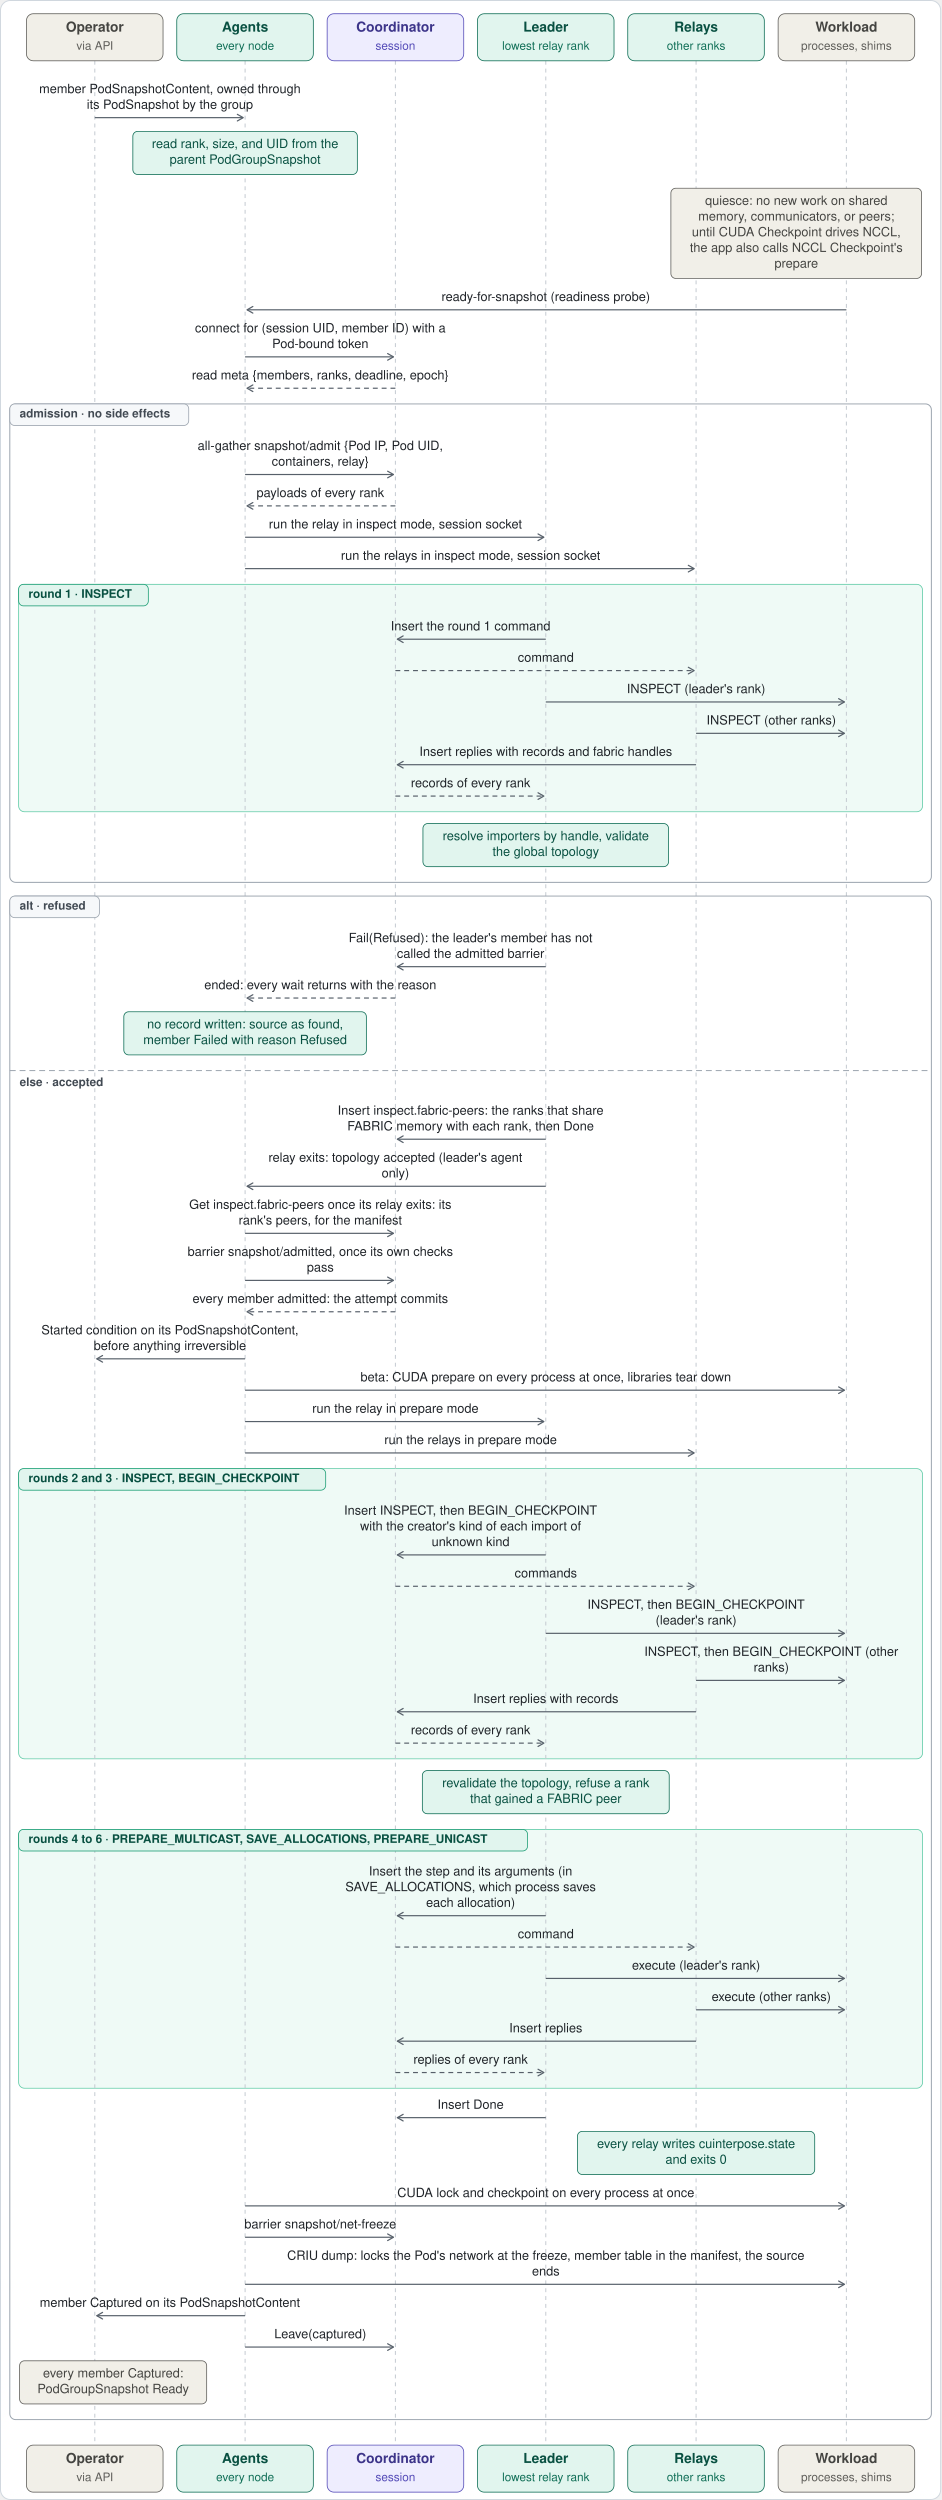
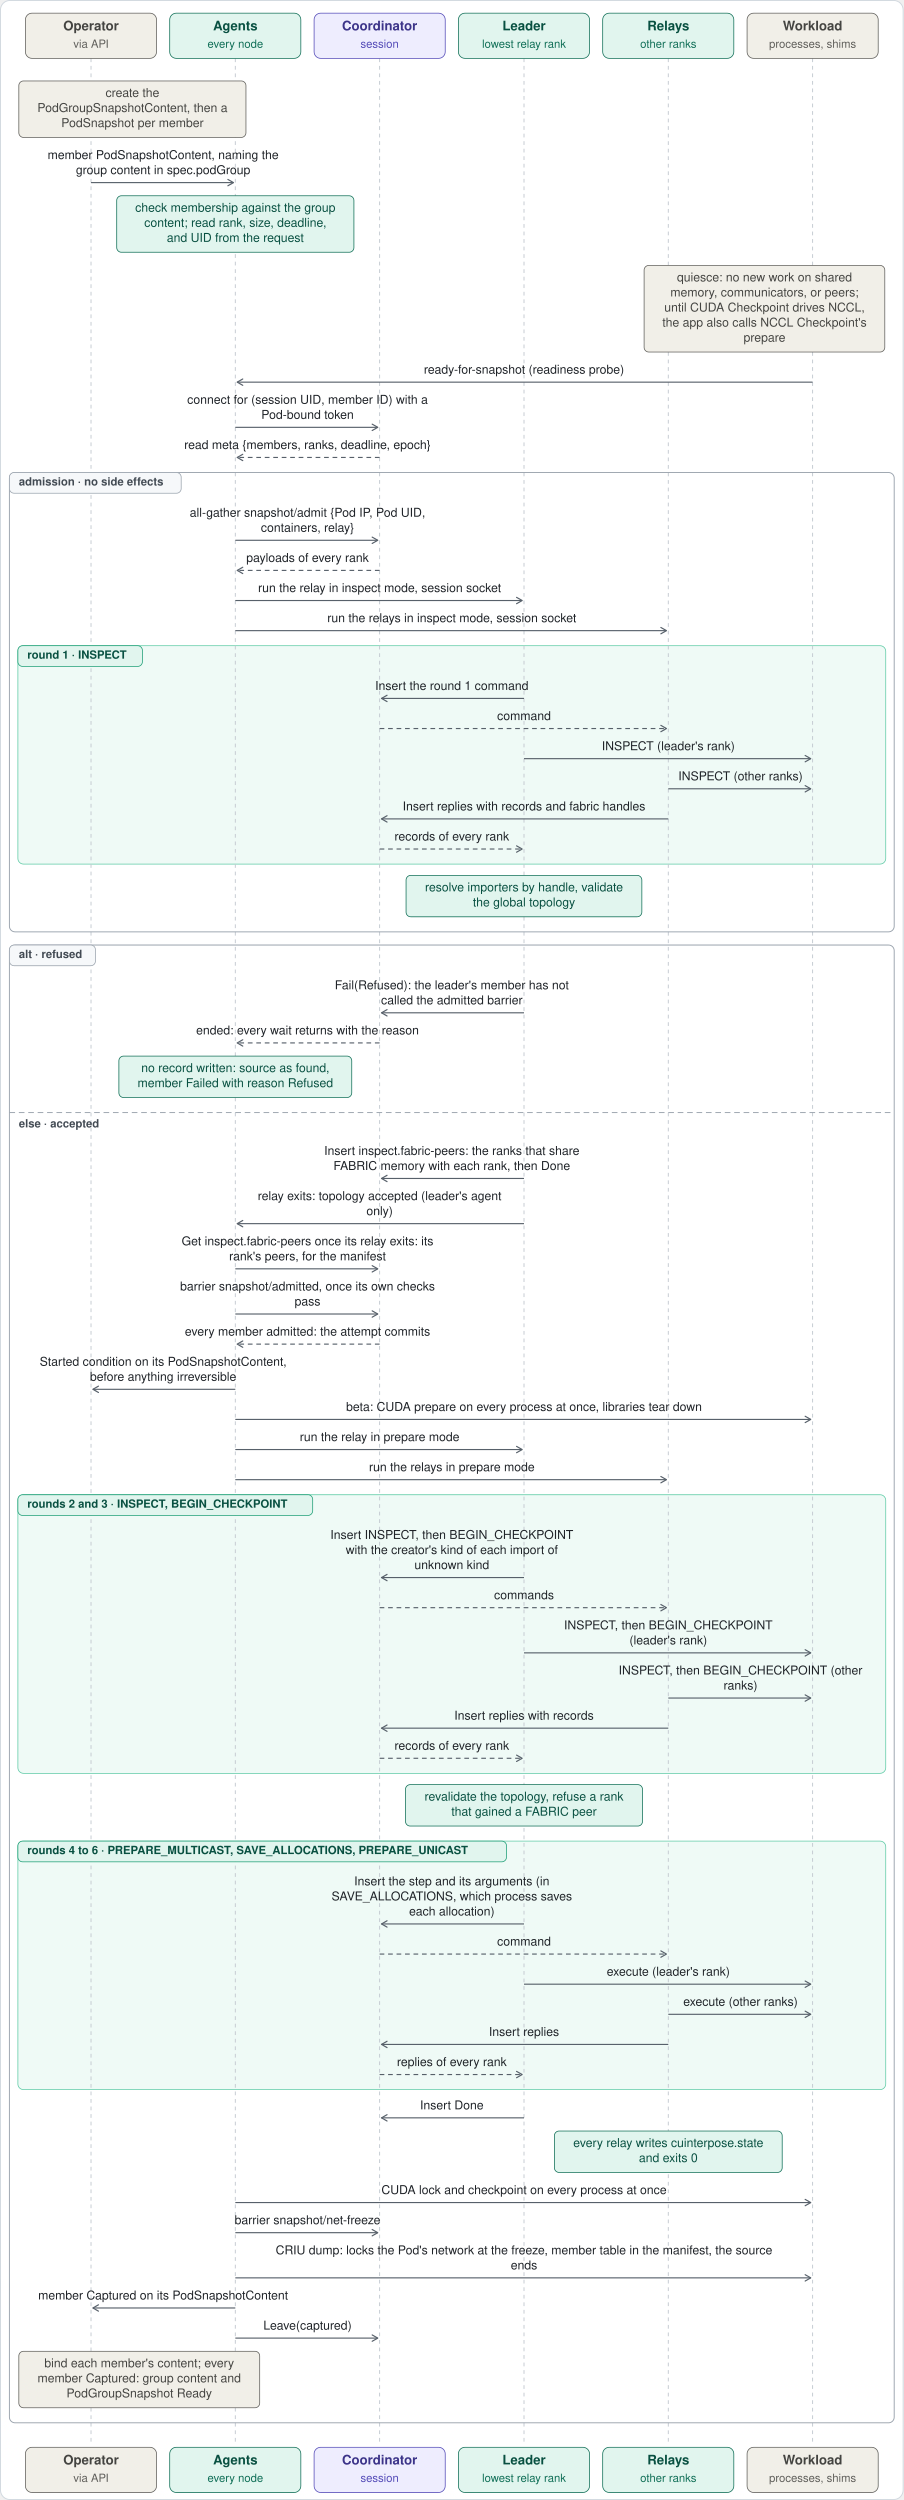
- <svg xmlns="http://www.w3.org/2000/svg" width="960" height="2550" viewBox="0 0 960 2550" role="img" aria-labelledby="title desc">
+ <svg xmlns="http://www.w3.org/2000/svg" width="960" height="2656" viewBox="0 0 960 2656" role="img" aria-labelledby="title desc">
  <style>
text{font-family:Helvetica,Arial,"Liberation Sans",sans-serif}
.bg{fill:#ffffff;stroke:#d0d7de}
.tx{fill:#1f2328}.tm{fill:#59636e}
.life{stroke:#c3c9d0}.arw{stroke:#57606a}.arwp{stroke:#7F77DD}
.ahp{stroke:#57606a;fill:none}.ahpp{stroke:#7F77DD;fill:none}
.frm{stroke:#9aa3ad;fill:none}.tag{fill:#f6f8fa;stroke:#9aa3ad}.tagt{fill:#424a53}
.note{fill:#f6f8fa;stroke:#c3c9d0}.notet{fill:#424a53}
.rnd{fill:#E1F5EE;fill-opacity:.55;stroke:#5DCAA5}.rndtag{fill:#E1F5EE;stroke:#1D9E75}.rndt{fill:#085041}
.cont{fill:none;stroke:#9aa3ad}.neutral{fill:#f6f8fa;stroke:#9aa3ad}
.k-p{fill:#EEEDFE;stroke:#534AB7}.k-p-t{fill:#3C3489}.k-p-s{fill:#534AB7}
.k-t{fill:#E1F5EE;stroke:#0F6E56}.k-t-t{fill:#085041}.k-t-s{fill:#0F6E56}
.k-g{fill:#F1EFE8;stroke:#5F5E5A}.k-g-t{fill:#444441}.k-g-s{fill:#5F5E5A}
.k-a{fill:#FAEEDA;stroke:#854F0B}.k-a-t{fill:#633806}.k-a-s{fill:#854F0B}
.k-r{fill:#FCEBEB;stroke:#A32D2D}.k-r-t{fill:#791F1F}.k-r-s{fill:#A32D2D}
.dot{fill:#1f2328}
@media (prefers-color-scheme: dark){
.bg{fill:#0d1117;stroke:#30363d}
.tx{fill:#e6edf3}.tm{fill:#9198a1}
.life{stroke:#3d444d}.arw{stroke:#9198a1}.ahp{stroke:#9198a1}
.frm{stroke:#57606a}.tag{fill:#151b23;stroke:#57606a}.tagt{fill:#d1d7e0}
.note{fill:#151b23;stroke:#3d444d}.notet{fill:#d1d7e0}
.rnd{fill:#085041;fill-opacity:.35;stroke:#1D9E75}.rndtag{fill:#085041;stroke:#5DCAA5}.rndt{fill:#E1F5EE}
.cont{stroke:#57606a}.neutral{fill:#151b23;stroke:#57606a}
.k-p{fill:#3C3489;stroke:#AFA9EC}.k-p-t{fill:#EEEDFE}.k-p-s{fill:#CECBF6}
.k-t{fill:#085041;stroke:#5DCAA5}.k-t-t{fill:#E1F5EE}.k-t-s{fill:#9FE1CB}
.k-g{fill:#444441;stroke:#B4B2A9}.k-g-t{fill:#F1EFE8}.k-g-s{fill:#D3D1C7}
.k-a{fill:#633806;stroke:#EF9F27}.k-a-t{fill:#FAEEDA}.k-a-s{fill:#FAC775}
.k-r{fill:#791F1F;stroke:#F09595}.k-r-t{fill:#FCEBEB}.k-r-s{fill:#F7C1C1}
.dot{fill:#e6edf3}
}
</style>
  <defs>
    <marker id="ah" viewBox="0 0 10 10" refX="8.5" refY="5" markerWidth="7" markerHeight="7" orient="auto-start-reverse">
      <path class="ahp" d="M1.5 1L8.5 5L1.5 9" stroke-width="1.5" stroke-linecap="round" stroke-linejoin="round" />
    </marker>
    <marker id="ahP" viewBox="0 0 10 10" refX="8.5" refY="5" markerWidth="7" markerHeight="7" orient="auto-start-reverse">
      <path class="ahpp" d="M1.5 1L8.5 5L1.5 9" stroke-width="1.5" stroke-linecap="round" stroke-linejoin="round" />
    </marker>
  </defs>
-   <rect class="bg" x="0.5" y="0.5" width="959" height="2549" rx="10" />
-   <rect class="rnd" x="19" y="596.0" width="922" height="232.0" rx="6" stroke-width="0.8" />
-   <rect class="rnd" x="19" y="1498.0" width="922" height="296.0" rx="6" stroke-width="0.8" />
-   <rect class="rnd" x="19" y="1866.0" width="922" height="264.0" rx="6" stroke-width="0.8" />
-   <line class="life" x1="96.7" y1="62.0" x2="96.7" y2="2490.0" stroke-width="1" stroke-dasharray="4 4" />
-   <line class="life" x1="250.0" y1="62.0" x2="250.0" y2="2490.0" stroke-width="1" stroke-dasharray="4 4" />
-   <line class="life" x1="403.3" y1="62.0" x2="403.3" y2="2490.0" stroke-width="1" stroke-dasharray="4 4" />
-   <line class="life" x1="556.7" y1="62.0" x2="556.7" y2="2490.0" stroke-width="1" stroke-dasharray="4 4" />
-   <line class="life" x1="710.0" y1="62.0" x2="710.0" y2="2490.0" stroke-width="1" stroke-dasharray="4 4" />
-   <line class="life" x1="863.3" y1="62.0" x2="863.3" y2="2490.0" stroke-width="1" stroke-dasharray="4 4" />
-   <rect class="rndtag" x="19" y="596.0" width="132.3" height="22" rx="5" stroke-width="0.8" />
-   <text x="29.0" y="607.0" class="rndt" font-size="12" font-weight="700" text-anchor="start" dominant-baseline="central">round 1 · INSPECT</text>
-   <rect class="frm" x="10" y="412.0" width="940" height="488.0" rx="6" stroke-width="1" />
-   <rect class="tag" x="10" y="412.0" width="182.5" height="22" rx="5" stroke-width="0.8" />
-   <text x="20.0" y="423.0" class="tagt" font-size="12" font-weight="700" text-anchor="start" dominant-baseline="central">admission · no side effects</text>
-   <rect class="rndtag" x="19" y="1498.0" width="313.2" height="22" rx="5" stroke-width="0.8" />
-   <text x="29.0" y="1509.0" class="rndt" font-size="12" font-weight="700" text-anchor="start" dominant-baseline="central">rounds 2 and 3 · INSPECT, BEGIN_CHECKPOINT</text>
-   <rect class="rndtag" x="19" y="1866.0" width="519.1" height="22" rx="5" stroke-width="0.8" />
-   <text x="29.0" y="1877.0" class="rndt" font-size="12" font-weight="700" text-anchor="start" dominant-baseline="central">rounds 4 to 6 · PREPARE_MULTICAST, SAVE_ALLOCATIONS, PREPARE_UNICAST</text>
-   <rect class="frm" x="10" y="914.0" width="940" height="1554.0" rx="6" stroke-width="1" />
-   <rect class="tag" x="10" y="914.0" width="91.4" height="22" rx="5" stroke-width="0.8" />
-   <text x="20.0" y="925.0" class="tagt" font-size="12" font-weight="700" text-anchor="start" dominant-baseline="central">alt · refused</text>
-   <line class="frm" x1="10.0" y1="1092.0" x2="950.0" y2="1092.0" stroke-width="1" stroke-dasharray="6 4" />
-   <text x="20.0" y="1105.0" class="tagt" font-size="12" font-weight="700" text-anchor="start" dominant-baseline="central">else · accepted</text>
-   <text x="173.3" y="92.0" class="tx" font-size="13" font-weight="400" text-anchor="middle" dominant-baseline="central">member PodSnapshotContent, owned through</text>
-   <text x="173.3" y="108.0" class="tx" font-size="13" font-weight="400" text-anchor="middle" dominant-baseline="central">its PodSnapshot by the group</text>
-   <line class="arw" x1="96.7" y1="120.0" x2="248.0" y2="120.0" stroke-width="1.2" marker-end="url(#ah)" />
-   <rect class="k-t" x="135.5" y="134.0" width="229.0" height="44" rx="5" stroke-width="0.8" />
-   <text x="250.0" y="148.0" class="k-t-t" font-size="13" font-weight="400" text-anchor="middle" dominant-baseline="central">read rank, size, and UID from the</text>
-   <text x="250.0" y="164.0" class="k-t-t" font-size="13" font-weight="400" text-anchor="middle" dominant-baseline="central">parent PodGroupSnapshot</text>
-   <rect class="k-g" x="684.3" y="192.0" width="255.7" height="92" rx="5" stroke-width="0.8" />
-   <text x="812.2" y="206.0" class="k-g-t" font-size="13" font-weight="400" text-anchor="middle" dominant-baseline="central">quiesce: no new work on shared</text>
-   <text x="812.2" y="222.0" class="k-g-t" font-size="13" font-weight="400" text-anchor="middle" dominant-baseline="central">memory, communicators, or peers;</text>
-   <text x="812.2" y="238.0" class="k-g-t" font-size="13" font-weight="400" text-anchor="middle" dominant-baseline="central">until CUDA Checkpoint drives NCCL,</text>
-   <text x="812.2" y="254.0" class="k-g-t" font-size="13" font-weight="400" text-anchor="middle" dominant-baseline="central">the app also calls NCCL Checkpoint's</text>
-   <text x="812.2" y="270.0" class="k-g-t" font-size="13" font-weight="400" text-anchor="middle" dominant-baseline="central">prepare</text>
-   <text x="556.7" y="304.0" class="tx" font-size="13" font-weight="400" text-anchor="middle" dominant-baseline="central">ready-for-snapshot (readiness probe)</text>
-   <line class="arw" x1="863.3" y1="316.0" x2="252.0" y2="316.0" stroke-width="1.2" marker-end="url(#ah)" />
-   <text x="326.7" y="336.0" class="tx" font-size="13" font-weight="400" text-anchor="middle" dominant-baseline="central">connect for (session UID, member ID) with a</text>
-   <text x="326.7" y="352.0" class="tx" font-size="13" font-weight="400" text-anchor="middle" dominant-baseline="central">Pod-bound token</text>
-   <line class="arw" x1="250.0" y1="364.0" x2="401.3" y2="364.0" stroke-width="1.2" marker-end="url(#ah)" />
-   <text x="326.7" y="384.0" class="tx" font-size="13" font-weight="400" text-anchor="middle" dominant-baseline="central">read meta {members, ranks, deadline, epoch}</text>
-   <line class="arw" x1="403.3" y1="396.0" x2="252.0" y2="396.0" stroke-width="1.2" stroke-dasharray="5 4" marker-end="url(#ah)" />
-   <text x="326.7" y="456.0" class="tx" font-size="13" font-weight="400" text-anchor="middle" dominant-baseline="central">all-gather snapshot/admit {Pod IP, Pod UID,</text>
-   <text x="326.7" y="472.0" class="tx" font-size="13" font-weight="400" text-anchor="middle" dominant-baseline="central">containers, relay}</text>
-   <line class="arw" x1="250.0" y1="484.0" x2="401.3" y2="484.0" stroke-width="1.2" marker-end="url(#ah)" />
-   <text x="326.7" y="504.0" class="tx" font-size="13" font-weight="400" text-anchor="middle" dominant-baseline="central">payloads of every rank</text>
-   <line class="arw" x1="403.3" y1="516.0" x2="252.0" y2="516.0" stroke-width="1.2" stroke-dasharray="5 4" marker-end="url(#ah)" />
-   <text x="403.3" y="536.0" class="tx" font-size="13" font-weight="400" text-anchor="middle" dominant-baseline="central">run the relay in inspect mode, session socket</text>
-   <line class="arw" x1="250.0" y1="548.0" x2="554.7" y2="548.0" stroke-width="1.2" marker-end="url(#ah)" />
-   <text x="480.0" y="568.0" class="tx" font-size="13" font-weight="400" text-anchor="middle" dominant-baseline="central">run the relays in inspect mode, session socket</text>
-   <line class="arw" x1="250.0" y1="580.0" x2="708.0" y2="580.0" stroke-width="1.2" marker-end="url(#ah)" />
-   <text x="480.0" y="640.0" class="tx" font-size="13" font-weight="400" text-anchor="middle" dominant-baseline="central">Insert the round 1 command</text>
-   <line class="arw" x1="556.7" y1="652.0" x2="405.3" y2="652.0" stroke-width="1.2" marker-end="url(#ah)" />
-   <text x="556.7" y="672.0" class="tx" font-size="13" font-weight="400" text-anchor="middle" dominant-baseline="central">command</text>
-   <line class="arw" x1="403.3" y1="684.0" x2="708.0" y2="684.0" stroke-width="1.2" stroke-dasharray="5 4" marker-end="url(#ah)" />
-   <text x="710.0" y="704.0" class="tx" font-size="13" font-weight="400" text-anchor="middle" dominant-baseline="central">INSPECT (leader's rank)</text>
-   <line class="arw" x1="556.7" y1="716.0" x2="861.3" y2="716.0" stroke-width="1.2" marker-end="url(#ah)" />
-   <text x="786.7" y="736.0" class="tx" font-size="13" font-weight="400" text-anchor="middle" dominant-baseline="central">INSPECT (other ranks)</text>
-   <line class="arw" x1="710.0" y1="748.0" x2="861.3" y2="748.0" stroke-width="1.2" marker-end="url(#ah)" />
-   <text x="556.7" y="768.0" class="tx" font-size="13" font-weight="400" text-anchor="middle" dominant-baseline="central">Insert replies with records and fabric handles</text>
-   <line class="arw" x1="710.0" y1="780.0" x2="405.3" y2="780.0" stroke-width="1.2" marker-end="url(#ah)" />
-   <text x="480.0" y="800.0" class="tx" font-size="13" font-weight="400" text-anchor="middle" dominant-baseline="central">records of every rank</text>
-   <line class="arw" x1="403.3" y1="812.0" x2="554.7" y2="812.0" stroke-width="1.2" stroke-dasharray="5 4" marker-end="url(#ah)" />
-   <rect class="k-t" x="431.4" y="840.0" width="250.5" height="44" rx="5" stroke-width="0.8" />
-   <text x="556.7" y="854.0" class="k-t-t" font-size="13" font-weight="400" text-anchor="middle" dominant-baseline="central">resolve importers by handle, validate</text>
-   <text x="556.7" y="870.0" class="k-t-t" font-size="13" font-weight="400" text-anchor="middle" dominant-baseline="central">the global topology</text>
-   <text x="480.0" y="958.0" class="tx" font-size="13" font-weight="400" text-anchor="middle" dominant-baseline="central">Fail(Refused): the leader's member has not</text>
-   <text x="480.0" y="974.0" class="tx" font-size="13" font-weight="400" text-anchor="middle" dominant-baseline="central">called the admitted barrier</text>
-   <line class="arw" x1="556.7" y1="986.0" x2="405.3" y2="986.0" stroke-width="1.2" marker-end="url(#ah)" />
-   <text x="326.7" y="1006.0" class="tx" font-size="13" font-weight="400" text-anchor="middle" dominant-baseline="central">ended: every wait returns with the reason</text>
-   <line class="arw" x1="403.3" y1="1018.0" x2="252.0" y2="1018.0" stroke-width="1.2" stroke-dasharray="5 4" marker-end="url(#ah)" />
-   <rect class="k-t" x="126.3" y="1032.0" width="247.4" height="44" rx="5" stroke-width="0.8" />
-   <text x="250.0" y="1046.0" class="k-t-t" font-size="13" font-weight="400" text-anchor="middle" dominant-baseline="central">no record written: source as found,</text>
-   <text x="250.0" y="1062.0" class="k-t-t" font-size="13" font-weight="400" text-anchor="middle" dominant-baseline="central">member Failed with reason Refused</text>
-   <text x="480.0" y="1134.0" class="tx" font-size="13" font-weight="400" text-anchor="middle" dominant-baseline="central">Insert inspect.fabric-peers: the ranks that share</text>
-   <text x="480.0" y="1150.0" class="tx" font-size="13" font-weight="400" text-anchor="middle" dominant-baseline="central">FABRIC memory with each rank, then Done</text>
-   <line class="arw" x1="556.7" y1="1162.0" x2="405.3" y2="1162.0" stroke-width="1.2" marker-end="url(#ah)" />
-   <text x="403.3" y="1182.0" class="tx" font-size="13" font-weight="400" text-anchor="middle" dominant-baseline="central">relay exits: topology accepted (leader's agent</text>
-   <text x="403.3" y="1198.0" class="tx" font-size="13" font-weight="400" text-anchor="middle" dominant-baseline="central">only)</text>
-   <line class="arw" x1="556.7" y1="1210.0" x2="252.0" y2="1210.0" stroke-width="1.2" marker-end="url(#ah)" />
-   <text x="326.7" y="1230.0" class="tx" font-size="13" font-weight="400" text-anchor="middle" dominant-baseline="central">Get inspect.fabric-peers once its relay exits: its</text>
-   <text x="326.7" y="1246.0" class="tx" font-size="13" font-weight="400" text-anchor="middle" dominant-baseline="central">rank's peers, for the manifest</text>
-   <line class="arw" x1="250.0" y1="1258.0" x2="401.3" y2="1258.0" stroke-width="1.2" marker-end="url(#ah)" />
-   <text x="326.7" y="1278.0" class="tx" font-size="13" font-weight="400" text-anchor="middle" dominant-baseline="central">barrier snapshot/admitted, once its own checks</text>
-   <text x="326.7" y="1294.0" class="tx" font-size="13" font-weight="400" text-anchor="middle" dominant-baseline="central">pass</text>
-   <line class="arw" x1="250.0" y1="1306.0" x2="401.3" y2="1306.0" stroke-width="1.2" marker-end="url(#ah)" />
-   <text x="326.7" y="1326.0" class="tx" font-size="13" font-weight="400" text-anchor="middle" dominant-baseline="central">every member admitted: the attempt commits</text>
-   <line class="arw" x1="403.3" y1="1338.0" x2="252.0" y2="1338.0" stroke-width="1.2" stroke-dasharray="5 4" marker-end="url(#ah)" />
-   <text x="173.3" y="1358.0" class="tx" font-size="13" font-weight="400" text-anchor="middle" dominant-baseline="central">Started condition on its PodSnapshotContent,</text>
-   <text x="173.3" y="1374.0" class="tx" font-size="13" font-weight="400" text-anchor="middle" dominant-baseline="central">before anything irreversible</text>
-   <line class="arw" x1="250.0" y1="1386.0" x2="98.7" y2="1386.0" stroke-width="1.2" marker-end="url(#ah)" />
-   <text x="556.7" y="1406.0" class="tx" font-size="13" font-weight="400" text-anchor="middle" dominant-baseline="central">beta: CUDA prepare on every process at once, libraries tear down</text>
-   <line class="arw" x1="250.0" y1="1418.0" x2="861.3" y2="1418.0" stroke-width="1.2" marker-end="url(#ah)" />
-   <text x="403.3" y="1438.0" class="tx" font-size="13" font-weight="400" text-anchor="middle" dominant-baseline="central">run the relay in prepare mode</text>
-   <line class="arw" x1="250.0" y1="1450.0" x2="554.7" y2="1450.0" stroke-width="1.2" marker-end="url(#ah)" />
-   <text x="480.0" y="1470.0" class="tx" font-size="13" font-weight="400" text-anchor="middle" dominant-baseline="central">run the relays in prepare mode</text>
-   <line class="arw" x1="250.0" y1="1482.0" x2="708.0" y2="1482.0" stroke-width="1.2" marker-end="url(#ah)" />
-   <text x="480.0" y="1542.0" class="tx" font-size="13" font-weight="400" text-anchor="middle" dominant-baseline="central">Insert INSPECT, then BEGIN_CHECKPOINT</text>
-   <text x="480.0" y="1558.0" class="tx" font-size="13" font-weight="400" text-anchor="middle" dominant-baseline="central">with the creator's kind of each import of</text>
-   <text x="480.0" y="1574.0" class="tx" font-size="13" font-weight="400" text-anchor="middle" dominant-baseline="central">unknown kind</text>
-   <line class="arw" x1="556.7" y1="1586.0" x2="405.3" y2="1586.0" stroke-width="1.2" marker-end="url(#ah)" />
-   <text x="556.7" y="1606.0" class="tx" font-size="13" font-weight="400" text-anchor="middle" dominant-baseline="central">commands</text>
-   <line class="arw" x1="403.3" y1="1618.0" x2="708.0" y2="1618.0" stroke-width="1.2" stroke-dasharray="5 4" marker-end="url(#ah)" />
-   <text x="710.0" y="1638.0" class="tx" font-size="13" font-weight="400" text-anchor="middle" dominant-baseline="central">INSPECT, then BEGIN_CHECKPOINT</text>
-   <text x="710.0" y="1654.0" class="tx" font-size="13" font-weight="400" text-anchor="middle" dominant-baseline="central">(leader's rank)</text>
-   <line class="arw" x1="556.7" y1="1666.0" x2="861.3" y2="1666.0" stroke-width="1.2" marker-end="url(#ah)" />
-   <text x="786.7" y="1686.0" class="tx" font-size="13" font-weight="400" text-anchor="middle" dominant-baseline="central">INSPECT, then BEGIN_CHECKPOINT (other</text>
-   <text x="786.7" y="1702.0" class="tx" font-size="13" font-weight="400" text-anchor="middle" dominant-baseline="central">ranks)</text>
-   <line class="arw" x1="710.0" y1="1714.0" x2="861.3" y2="1714.0" stroke-width="1.2" marker-end="url(#ah)" />
-   <text x="556.7" y="1734.0" class="tx" font-size="13" font-weight="400" text-anchor="middle" dominant-baseline="central">Insert replies with records</text>
-   <line class="arw" x1="710.0" y1="1746.0" x2="405.3" y2="1746.0" stroke-width="1.2" marker-end="url(#ah)" />
-   <text x="480.0" y="1766.0" class="tx" font-size="13" font-weight="400" text-anchor="middle" dominant-baseline="central">records of every rank</text>
-   <line class="arw" x1="403.3" y1="1778.0" x2="554.7" y2="1778.0" stroke-width="1.2" stroke-dasharray="5 4" marker-end="url(#ah)" />
-   <rect class="k-t" x="430.8" y="1806.0" width="251.8" height="44" rx="5" stroke-width="0.8" />
-   <text x="556.7" y="1820.0" class="k-t-t" font-size="13" font-weight="400" text-anchor="middle" dominant-baseline="central">revalidate the topology, refuse a rank</text>
-   <text x="556.7" y="1836.0" class="k-t-t" font-size="13" font-weight="400" text-anchor="middle" dominant-baseline="central">that gained a FABRIC peer</text>
-   <text x="480.0" y="1910.0" class="tx" font-size="13" font-weight="400" text-anchor="middle" dominant-baseline="central">Insert the step and its arguments (in</text>
-   <text x="480.0" y="1926.0" class="tx" font-size="13" font-weight="400" text-anchor="middle" dominant-baseline="central">SAVE_ALLOCATIONS, which process saves</text>
-   <text x="480.0" y="1942.0" class="tx" font-size="13" font-weight="400" text-anchor="middle" dominant-baseline="central">each allocation)</text>
-   <line class="arw" x1="556.7" y1="1954.0" x2="405.3" y2="1954.0" stroke-width="1.2" marker-end="url(#ah)" />
-   <text x="556.7" y="1974.0" class="tx" font-size="13" font-weight="400" text-anchor="middle" dominant-baseline="central">command</text>
-   <line class="arw" x1="403.3" y1="1986.0" x2="708.0" y2="1986.0" stroke-width="1.2" stroke-dasharray="5 4" marker-end="url(#ah)" />
-   <text x="710.0" y="2006.0" class="tx" font-size="13" font-weight="400" text-anchor="middle" dominant-baseline="central">execute (leader's rank)</text>
-   <line class="arw" x1="556.7" y1="2018.0" x2="861.3" y2="2018.0" stroke-width="1.2" marker-end="url(#ah)" />
-   <text x="786.7" y="2038.0" class="tx" font-size="13" font-weight="400" text-anchor="middle" dominant-baseline="central">execute (other ranks)</text>
-   <line class="arw" x1="710.0" y1="2050.0" x2="861.3" y2="2050.0" stroke-width="1.2" marker-end="url(#ah)" />
-   <text x="556.7" y="2070.0" class="tx" font-size="13" font-weight="400" text-anchor="middle" dominant-baseline="central">Insert replies</text>
-   <line class="arw" x1="710.0" y1="2082.0" x2="405.3" y2="2082.0" stroke-width="1.2" marker-end="url(#ah)" />
-   <text x="480.0" y="2102.0" class="tx" font-size="13" font-weight="400" text-anchor="middle" dominant-baseline="central">replies of every rank</text>
-   <line class="arw" x1="403.3" y1="2114.0" x2="554.7" y2="2114.0" stroke-width="1.2" stroke-dasharray="5 4" marker-end="url(#ah)" />
-   <text x="480.0" y="2148.0" class="tx" font-size="13" font-weight="400" text-anchor="middle" dominant-baseline="central">Insert Done</text>
-   <line class="arw" x1="556.7" y1="2160.0" x2="405.3" y2="2160.0" stroke-width="1.2" marker-end="url(#ah)" />
-   <rect class="k-t" x="589.0" y="2174.0" width="242.0" height="44" rx="5" stroke-width="0.8" />
-   <text x="710.0" y="2188.0" class="k-t-t" font-size="13" font-weight="400" text-anchor="middle" dominant-baseline="central">every relay writes cuinterpose.state</text>
-   <text x="710.0" y="2204.0" class="k-t-t" font-size="13" font-weight="400" text-anchor="middle" dominant-baseline="central">and exits 0</text>
-   <text x="556.7" y="2238.0" class="tx" font-size="13" font-weight="400" text-anchor="middle" dominant-baseline="central">CUDA lock and checkpoint on every process at once</text>
-   <line class="arw" x1="250.0" y1="2250.0" x2="861.3" y2="2250.0" stroke-width="1.2" marker-end="url(#ah)" />
-   <text x="326.7" y="2270.0" class="tx" font-size="13" font-weight="400" text-anchor="middle" dominant-baseline="central">barrier snapshot/net-freeze</text>
-   <line class="arw" x1="250.0" y1="2282.0" x2="401.3" y2="2282.0" stroke-width="1.2" marker-end="url(#ah)" />
-   <text x="556.7" y="2302.0" class="tx" font-size="13" font-weight="400" text-anchor="middle" dominant-baseline="central">CRIU dump: locks the Pod's network at the freeze, member table in the manifest, the source</text>
-   <text x="556.7" y="2318.0" class="tx" font-size="13" font-weight="400" text-anchor="middle" dominant-baseline="central">ends</text>
-   <line class="arw" x1="250.0" y1="2330.0" x2="861.3" y2="2330.0" stroke-width="1.2" marker-end="url(#ah)" />
-   <text x="173.3" y="2350.0" class="tx" font-size="13" font-weight="400" text-anchor="middle" dominant-baseline="central">member Captured on its PodSnapshotContent</text>
-   <line class="arw" x1="250.0" y1="2362.0" x2="98.7" y2="2362.0" stroke-width="1.2" marker-end="url(#ah)" />
-   <text x="326.7" y="2382.0" class="tx" font-size="13" font-weight="400" text-anchor="middle" dominant-baseline="central">Leave(captured)</text>
-   <line class="arw" x1="250.0" y1="2394.0" x2="401.3" y2="2394.0" stroke-width="1.2" marker-end="url(#ah)" />
-   <rect class="k-g" x="20.0" y="2408.0" width="190.8" height="44" rx="5" stroke-width="0.8" />
-   <text x="115.4" y="2422.0" class="k-g-t" font-size="13" font-weight="400" text-anchor="middle" dominant-baseline="central">every member Captured:</text>
-   <text x="115.4" y="2438.0" class="k-g-t" font-size="13" font-weight="400" text-anchor="middle" dominant-baseline="central">PodGroupSnapshot Ready</text>
+   <rect class="bg" x="0.5" y="0.5" width="959" height="2655" rx="10" />
+   <rect class="rnd" x="19" y="686.0" width="922" height="232.0" rx="6" stroke-width="0.8" />
+   <rect class="rnd" x="19" y="1588.0" width="922" height="296.0" rx="6" stroke-width="0.8" />
+   <rect class="rnd" x="19" y="1956.0" width="922" height="264.0" rx="6" stroke-width="0.8" />
+   <line class="life" x1="96.7" y1="62.0" x2="96.7" y2="2596.0" stroke-width="1" stroke-dasharray="4 4" />
+   <line class="life" x1="250.0" y1="62.0" x2="250.0" y2="2596.0" stroke-width="1" stroke-dasharray="4 4" />
+   <line class="life" x1="403.3" y1="62.0" x2="403.3" y2="2596.0" stroke-width="1" stroke-dasharray="4 4" />
+   <line class="life" x1="556.7" y1="62.0" x2="556.7" y2="2596.0" stroke-width="1" stroke-dasharray="4 4" />
+   <line class="life" x1="710.0" y1="62.0" x2="710.0" y2="2596.0" stroke-width="1" stroke-dasharray="4 4" />
+   <line class="life" x1="863.3" y1="62.0" x2="863.3" y2="2596.0" stroke-width="1" stroke-dasharray="4 4" />
+   <rect class="rndtag" x="19" y="686.0" width="132.3" height="22" rx="5" stroke-width="0.8" />
+   <text x="29.0" y="697.0" class="rndt" font-size="12" font-weight="700" text-anchor="start" dominant-baseline="central">round 1 · INSPECT</text>
+   <rect class="frm" x="10" y="502.0" width="940" height="488.0" rx="6" stroke-width="1" />
+   <rect class="tag" x="10" y="502.0" width="182.5" height="22" rx="5" stroke-width="0.8" />
+   <text x="20.0" y="513.0" class="tagt" font-size="12" font-weight="700" text-anchor="start" dominant-baseline="central">admission · no side effects</text>
+   <rect class="rndtag" x="19" y="1588.0" width="313.2" height="22" rx="5" stroke-width="0.8" />
+   <text x="29.0" y="1599.0" class="rndt" font-size="12" font-weight="700" text-anchor="start" dominant-baseline="central">rounds 2 and 3 · INSPECT, BEGIN_CHECKPOINT</text>
+   <rect class="rndtag" x="19" y="1956.0" width="519.1" height="22" rx="5" stroke-width="0.8" />
+   <text x="29.0" y="1967.0" class="rndt" font-size="12" font-weight="700" text-anchor="start" dominant-baseline="central">rounds 4 to 6 · PREPARE_MULTICAST, SAVE_ALLOCATIONS, PREPARE_UNICAST</text>
+   <rect class="frm" x="10" y="1004.0" width="940" height="1570.0" rx="6" stroke-width="1" />
+   <rect class="tag" x="10" y="1004.0" width="91.4" height="22" rx="5" stroke-width="0.8" />
+   <text x="20.0" y="1015.0" class="tagt" font-size="12" font-weight="700" text-anchor="start" dominant-baseline="central">alt · refused</text>
+   <line class="frm" x1="10.0" y1="1182.0" x2="950.0" y2="1182.0" stroke-width="1" stroke-dasharray="6 4" />
+   <text x="20.0" y="1195.0" class="tagt" font-size="12" font-weight="700" text-anchor="start" dominant-baseline="central">else · accepted</text>
+   <rect class="k-g" x="20.0" y="86.0" width="241.3" height="60" rx="5" stroke-width="0.8" />
+   <text x="140.7" y="100.0" class="k-g-t" font-size="13" font-weight="400" text-anchor="middle" dominant-baseline="central">create the</text>
+   <text x="140.7" y="116.0" class="k-g-t" font-size="13" font-weight="400" text-anchor="middle" dominant-baseline="central">PodGroupSnapshotContent, then a</text>
+   <text x="140.7" y="132.0" class="k-g-t" font-size="13" font-weight="400" text-anchor="middle" dominant-baseline="central">PodSnapshot per member</text>
+   <text x="173.3" y="166.0" class="tx" font-size="13" font-weight="400" text-anchor="middle" dominant-baseline="central">member PodSnapshotContent, naming the</text>
+   <text x="173.3" y="182.0" class="tx" font-size="13" font-weight="400" text-anchor="middle" dominant-baseline="central">group content in spec.podGroup</text>
+   <line class="arw" x1="96.7" y1="194.0" x2="248.0" y2="194.0" stroke-width="1.2" marker-end="url(#ah)" />
+   <rect class="k-t" x="124.0" y="208.0" width="252.0" height="60" rx="5" stroke-width="0.8" />
+   <text x="250.0" y="222.0" class="k-t-t" font-size="13" font-weight="400" text-anchor="middle" dominant-baseline="central">check membership against the group</text>
+   <text x="250.0" y="238.0" class="k-t-t" font-size="13" font-weight="400" text-anchor="middle" dominant-baseline="central">content; read rank, size, deadline,</text>
+   <text x="250.0" y="254.0" class="k-t-t" font-size="13" font-weight="400" text-anchor="middle" dominant-baseline="central">and UID from the request</text>
+   <rect class="k-g" x="684.3" y="282.0" width="255.7" height="92" rx="5" stroke-width="0.8" />
+   <text x="812.2" y="296.0" class="k-g-t" font-size="13" font-weight="400" text-anchor="middle" dominant-baseline="central">quiesce: no new work on shared</text>
+   <text x="812.2" y="312.0" class="k-g-t" font-size="13" font-weight="400" text-anchor="middle" dominant-baseline="central">memory, communicators, or peers;</text>
+   <text x="812.2" y="328.0" class="k-g-t" font-size="13" font-weight="400" text-anchor="middle" dominant-baseline="central">until CUDA Checkpoint drives NCCL,</text>
+   <text x="812.2" y="344.0" class="k-g-t" font-size="13" font-weight="400" text-anchor="middle" dominant-baseline="central">the app also calls NCCL Checkpoint's</text>
+   <text x="812.2" y="360.0" class="k-g-t" font-size="13" font-weight="400" text-anchor="middle" dominant-baseline="central">prepare</text>
+   <text x="556.7" y="394.0" class="tx" font-size="13" font-weight="400" text-anchor="middle" dominant-baseline="central">ready-for-snapshot (readiness probe)</text>
+   <line class="arw" x1="863.3" y1="406.0" x2="252.0" y2="406.0" stroke-width="1.2" marker-end="url(#ah)" />
+   <text x="326.7" y="426.0" class="tx" font-size="13" font-weight="400" text-anchor="middle" dominant-baseline="central">connect for (session UID, member ID) with a</text>
+   <text x="326.7" y="442.0" class="tx" font-size="13" font-weight="400" text-anchor="middle" dominant-baseline="central">Pod-bound token</text>
+   <line class="arw" x1="250.0" y1="454.0" x2="401.3" y2="454.0" stroke-width="1.2" marker-end="url(#ah)" />
+   <text x="326.7" y="474.0" class="tx" font-size="13" font-weight="400" text-anchor="middle" dominant-baseline="central">read meta {members, ranks, deadline, epoch}</text>
+   <line class="arw" x1="403.3" y1="486.0" x2="252.0" y2="486.0" stroke-width="1.2" stroke-dasharray="5 4" marker-end="url(#ah)" />
+   <text x="326.7" y="546.0" class="tx" font-size="13" font-weight="400" text-anchor="middle" dominant-baseline="central">all-gather snapshot/admit {Pod IP, Pod UID,</text>
+   <text x="326.7" y="562.0" class="tx" font-size="13" font-weight="400" text-anchor="middle" dominant-baseline="central">containers, relay}</text>
+   <line class="arw" x1="250.0" y1="574.0" x2="401.3" y2="574.0" stroke-width="1.2" marker-end="url(#ah)" />
+   <text x="326.7" y="594.0" class="tx" font-size="13" font-weight="400" text-anchor="middle" dominant-baseline="central">payloads of every rank</text>
+   <line class="arw" x1="403.3" y1="606.0" x2="252.0" y2="606.0" stroke-width="1.2" stroke-dasharray="5 4" marker-end="url(#ah)" />
+   <text x="403.3" y="626.0" class="tx" font-size="13" font-weight="400" text-anchor="middle" dominant-baseline="central">run the relay in inspect mode, session socket</text>
+   <line class="arw" x1="250.0" y1="638.0" x2="554.7" y2="638.0" stroke-width="1.2" marker-end="url(#ah)" />
+   <text x="480.0" y="658.0" class="tx" font-size="13" font-weight="400" text-anchor="middle" dominant-baseline="central">run the relays in inspect mode, session socket</text>
+   <line class="arw" x1="250.0" y1="670.0" x2="708.0" y2="670.0" stroke-width="1.2" marker-end="url(#ah)" />
+   <text x="480.0" y="730.0" class="tx" font-size="13" font-weight="400" text-anchor="middle" dominant-baseline="central">Insert the round 1 command</text>
+   <line class="arw" x1="556.7" y1="742.0" x2="405.3" y2="742.0" stroke-width="1.2" marker-end="url(#ah)" />
+   <text x="556.7" y="762.0" class="tx" font-size="13" font-weight="400" text-anchor="middle" dominant-baseline="central">command</text>
+   <line class="arw" x1="403.3" y1="774.0" x2="708.0" y2="774.0" stroke-width="1.2" stroke-dasharray="5 4" marker-end="url(#ah)" />
+   <text x="710.0" y="794.0" class="tx" font-size="13" font-weight="400" text-anchor="middle" dominant-baseline="central">INSPECT (leader's rank)</text>
+   <line class="arw" x1="556.7" y1="806.0" x2="861.3" y2="806.0" stroke-width="1.2" marker-end="url(#ah)" />
+   <text x="786.7" y="826.0" class="tx" font-size="13" font-weight="400" text-anchor="middle" dominant-baseline="central">INSPECT (other ranks)</text>
+   <line class="arw" x1="710.0" y1="838.0" x2="861.3" y2="838.0" stroke-width="1.2" marker-end="url(#ah)" />
+   <text x="556.7" y="858.0" class="tx" font-size="13" font-weight="400" text-anchor="middle" dominant-baseline="central">Insert replies with records and fabric handles</text>
+   <line class="arw" x1="710.0" y1="870.0" x2="405.3" y2="870.0" stroke-width="1.2" marker-end="url(#ah)" />
+   <text x="480.0" y="890.0" class="tx" font-size="13" font-weight="400" text-anchor="middle" dominant-baseline="central">records of every rank</text>
+   <line class="arw" x1="403.3" y1="902.0" x2="554.7" y2="902.0" stroke-width="1.2" stroke-dasharray="5 4" marker-end="url(#ah)" />
+   <rect class="k-t" x="431.4" y="930.0" width="250.5" height="44" rx="5" stroke-width="0.8" />
+   <text x="556.7" y="944.0" class="k-t-t" font-size="13" font-weight="400" text-anchor="middle" dominant-baseline="central">resolve importers by handle, validate</text>
+   <text x="556.7" y="960.0" class="k-t-t" font-size="13" font-weight="400" text-anchor="middle" dominant-baseline="central">the global topology</text>
+   <text x="480.0" y="1048.0" class="tx" font-size="13" font-weight="400" text-anchor="middle" dominant-baseline="central">Fail(Refused): the leader's member has not</text>
+   <text x="480.0" y="1064.0" class="tx" font-size="13" font-weight="400" text-anchor="middle" dominant-baseline="central">called the admitted barrier</text>
+   <line class="arw" x1="556.7" y1="1076.0" x2="405.3" y2="1076.0" stroke-width="1.2" marker-end="url(#ah)" />
+   <text x="326.7" y="1096.0" class="tx" font-size="13" font-weight="400" text-anchor="middle" dominant-baseline="central">ended: every wait returns with the reason</text>
+   <line class="arw" x1="403.3" y1="1108.0" x2="252.0" y2="1108.0" stroke-width="1.2" stroke-dasharray="5 4" marker-end="url(#ah)" />
+   <rect class="k-t" x="126.3" y="1122.0" width="247.4" height="44" rx="5" stroke-width="0.8" />
+   <text x="250.0" y="1136.0" class="k-t-t" font-size="13" font-weight="400" text-anchor="middle" dominant-baseline="central">no record written: source as found,</text>
+   <text x="250.0" y="1152.0" class="k-t-t" font-size="13" font-weight="400" text-anchor="middle" dominant-baseline="central">member Failed with reason Refused</text>
+   <text x="480.0" y="1224.0" class="tx" font-size="13" font-weight="400" text-anchor="middle" dominant-baseline="central">Insert inspect.fabric-peers: the ranks that share</text>
+   <text x="480.0" y="1240.0" class="tx" font-size="13" font-weight="400" text-anchor="middle" dominant-baseline="central">FABRIC memory with each rank, then Done</text>
+   <line class="arw" x1="556.7" y1="1252.0" x2="405.3" y2="1252.0" stroke-width="1.2" marker-end="url(#ah)" />
+   <text x="403.3" y="1272.0" class="tx" font-size="13" font-weight="400" text-anchor="middle" dominant-baseline="central">relay exits: topology accepted (leader's agent</text>
+   <text x="403.3" y="1288.0" class="tx" font-size="13" font-weight="400" text-anchor="middle" dominant-baseline="central">only)</text>
+   <line class="arw" x1="556.7" y1="1300.0" x2="252.0" y2="1300.0" stroke-width="1.2" marker-end="url(#ah)" />
+   <text x="326.7" y="1320.0" class="tx" font-size="13" font-weight="400" text-anchor="middle" dominant-baseline="central">Get inspect.fabric-peers once its relay exits: its</text>
+   <text x="326.7" y="1336.0" class="tx" font-size="13" font-weight="400" text-anchor="middle" dominant-baseline="central">rank's peers, for the manifest</text>
+   <line class="arw" x1="250.0" y1="1348.0" x2="401.3" y2="1348.0" stroke-width="1.2" marker-end="url(#ah)" />
+   <text x="326.7" y="1368.0" class="tx" font-size="13" font-weight="400" text-anchor="middle" dominant-baseline="central">barrier snapshot/admitted, once its own checks</text>
+   <text x="326.7" y="1384.0" class="tx" font-size="13" font-weight="400" text-anchor="middle" dominant-baseline="central">pass</text>
+   <line class="arw" x1="250.0" y1="1396.0" x2="401.3" y2="1396.0" stroke-width="1.2" marker-end="url(#ah)" />
+   <text x="326.7" y="1416.0" class="tx" font-size="13" font-weight="400" text-anchor="middle" dominant-baseline="central">every member admitted: the attempt commits</text>
+   <line class="arw" x1="403.3" y1="1428.0" x2="252.0" y2="1428.0" stroke-width="1.2" stroke-dasharray="5 4" marker-end="url(#ah)" />
+   <text x="173.3" y="1448.0" class="tx" font-size="13" font-weight="400" text-anchor="middle" dominant-baseline="central">Started condition on its PodSnapshotContent,</text>
+   <text x="173.3" y="1464.0" class="tx" font-size="13" font-weight="400" text-anchor="middle" dominant-baseline="central">before anything irreversible</text>
+   <line class="arw" x1="250.0" y1="1476.0" x2="98.7" y2="1476.0" stroke-width="1.2" marker-end="url(#ah)" />
+   <text x="556.7" y="1496.0" class="tx" font-size="13" font-weight="400" text-anchor="middle" dominant-baseline="central">beta: CUDA prepare on every process at once, libraries tear down</text>
+   <line class="arw" x1="250.0" y1="1508.0" x2="861.3" y2="1508.0" stroke-width="1.2" marker-end="url(#ah)" />
+   <text x="403.3" y="1528.0" class="tx" font-size="13" font-weight="400" text-anchor="middle" dominant-baseline="central">run the relay in prepare mode</text>
+   <line class="arw" x1="250.0" y1="1540.0" x2="554.7" y2="1540.0" stroke-width="1.2" marker-end="url(#ah)" />
+   <text x="480.0" y="1560.0" class="tx" font-size="13" font-weight="400" text-anchor="middle" dominant-baseline="central">run the relays in prepare mode</text>
+   <line class="arw" x1="250.0" y1="1572.0" x2="708.0" y2="1572.0" stroke-width="1.2" marker-end="url(#ah)" />
+   <text x="480.0" y="1632.0" class="tx" font-size="13" font-weight="400" text-anchor="middle" dominant-baseline="central">Insert INSPECT, then BEGIN_CHECKPOINT</text>
+   <text x="480.0" y="1648.0" class="tx" font-size="13" font-weight="400" text-anchor="middle" dominant-baseline="central">with the creator's kind of each import of</text>
+   <text x="480.0" y="1664.0" class="tx" font-size="13" font-weight="400" text-anchor="middle" dominant-baseline="central">unknown kind</text>
+   <line class="arw" x1="556.7" y1="1676.0" x2="405.3" y2="1676.0" stroke-width="1.2" marker-end="url(#ah)" />
+   <text x="556.7" y="1696.0" class="tx" font-size="13" font-weight="400" text-anchor="middle" dominant-baseline="central">commands</text>
+   <line class="arw" x1="403.3" y1="1708.0" x2="708.0" y2="1708.0" stroke-width="1.2" stroke-dasharray="5 4" marker-end="url(#ah)" />
+   <text x="710.0" y="1728.0" class="tx" font-size="13" font-weight="400" text-anchor="middle" dominant-baseline="central">INSPECT, then BEGIN_CHECKPOINT</text>
+   <text x="710.0" y="1744.0" class="tx" font-size="13" font-weight="400" text-anchor="middle" dominant-baseline="central">(leader's rank)</text>
+   <line class="arw" x1="556.7" y1="1756.0" x2="861.3" y2="1756.0" stroke-width="1.2" marker-end="url(#ah)" />
+   <text x="786.7" y="1776.0" class="tx" font-size="13" font-weight="400" text-anchor="middle" dominant-baseline="central">INSPECT, then BEGIN_CHECKPOINT (other</text>
+   <text x="786.7" y="1792.0" class="tx" font-size="13" font-weight="400" text-anchor="middle" dominant-baseline="central">ranks)</text>
+   <line class="arw" x1="710.0" y1="1804.0" x2="861.3" y2="1804.0" stroke-width="1.2" marker-end="url(#ah)" />
+   <text x="556.7" y="1824.0" class="tx" font-size="13" font-weight="400" text-anchor="middle" dominant-baseline="central">Insert replies with records</text>
+   <line class="arw" x1="710.0" y1="1836.0" x2="405.3" y2="1836.0" stroke-width="1.2" marker-end="url(#ah)" />
+   <text x="480.0" y="1856.0" class="tx" font-size="13" font-weight="400" text-anchor="middle" dominant-baseline="central">records of every rank</text>
+   <line class="arw" x1="403.3" y1="1868.0" x2="554.7" y2="1868.0" stroke-width="1.2" stroke-dasharray="5 4" marker-end="url(#ah)" />
+   <rect class="k-t" x="430.8" y="1896.0" width="251.8" height="44" rx="5" stroke-width="0.8" />
+   <text x="556.7" y="1910.0" class="k-t-t" font-size="13" font-weight="400" text-anchor="middle" dominant-baseline="central">revalidate the topology, refuse a rank</text>
+   <text x="556.7" y="1926.0" class="k-t-t" font-size="13" font-weight="400" text-anchor="middle" dominant-baseline="central">that gained a FABRIC peer</text>
+   <text x="480.0" y="2000.0" class="tx" font-size="13" font-weight="400" text-anchor="middle" dominant-baseline="central">Insert the step and its arguments (in</text>
+   <text x="480.0" y="2016.0" class="tx" font-size="13" font-weight="400" text-anchor="middle" dominant-baseline="central">SAVE_ALLOCATIONS, which process saves</text>
+   <text x="480.0" y="2032.0" class="tx" font-size="13" font-weight="400" text-anchor="middle" dominant-baseline="central">each allocation)</text>
+   <line class="arw" x1="556.7" y1="2044.0" x2="405.3" y2="2044.0" stroke-width="1.2" marker-end="url(#ah)" />
+   <text x="556.7" y="2064.0" class="tx" font-size="13" font-weight="400" text-anchor="middle" dominant-baseline="central">command</text>
+   <line class="arw" x1="403.3" y1="2076.0" x2="708.0" y2="2076.0" stroke-width="1.2" stroke-dasharray="5 4" marker-end="url(#ah)" />
+   <text x="710.0" y="2096.0" class="tx" font-size="13" font-weight="400" text-anchor="middle" dominant-baseline="central">execute (leader's rank)</text>
+   <line class="arw" x1="556.7" y1="2108.0" x2="861.3" y2="2108.0" stroke-width="1.2" marker-end="url(#ah)" />
+   <text x="786.7" y="2128.0" class="tx" font-size="13" font-weight="400" text-anchor="middle" dominant-baseline="central">execute (other ranks)</text>
+   <line class="arw" x1="710.0" y1="2140.0" x2="861.3" y2="2140.0" stroke-width="1.2" marker-end="url(#ah)" />
+   <text x="556.7" y="2160.0" class="tx" font-size="13" font-weight="400" text-anchor="middle" dominant-baseline="central">Insert replies</text>
+   <line class="arw" x1="710.0" y1="2172.0" x2="405.3" y2="2172.0" stroke-width="1.2" marker-end="url(#ah)" />
+   <text x="480.0" y="2192.0" class="tx" font-size="13" font-weight="400" text-anchor="middle" dominant-baseline="central">replies of every rank</text>
+   <line class="arw" x1="403.3" y1="2204.0" x2="554.7" y2="2204.0" stroke-width="1.2" stroke-dasharray="5 4" marker-end="url(#ah)" />
+   <text x="480.0" y="2238.0" class="tx" font-size="13" font-weight="400" text-anchor="middle" dominant-baseline="central">Insert Done</text>
+   <line class="arw" x1="556.7" y1="2250.0" x2="405.3" y2="2250.0" stroke-width="1.2" marker-end="url(#ah)" />
+   <rect class="k-t" x="589.0" y="2264.0" width="242.0" height="44" rx="5" stroke-width="0.8" />
+   <text x="710.0" y="2278.0" class="k-t-t" font-size="13" font-weight="400" text-anchor="middle" dominant-baseline="central">every relay writes cuinterpose.state</text>
+   <text x="710.0" y="2294.0" class="k-t-t" font-size="13" font-weight="400" text-anchor="middle" dominant-baseline="central">and exits 0</text>
+   <text x="556.7" y="2328.0" class="tx" font-size="13" font-weight="400" text-anchor="middle" dominant-baseline="central">CUDA lock and checkpoint on every process at once</text>
+   <line class="arw" x1="250.0" y1="2340.0" x2="861.3" y2="2340.0" stroke-width="1.2" marker-end="url(#ah)" />
+   <text x="326.7" y="2360.0" class="tx" font-size="13" font-weight="400" text-anchor="middle" dominant-baseline="central">barrier snapshot/net-freeze</text>
+   <line class="arw" x1="250.0" y1="2372.0" x2="401.3" y2="2372.0" stroke-width="1.2" marker-end="url(#ah)" />
+   <text x="556.7" y="2392.0" class="tx" font-size="13" font-weight="400" text-anchor="middle" dominant-baseline="central">CRIU dump: locks the Pod's network at the freeze, member table in the manifest, the source</text>
+   <text x="556.7" y="2408.0" class="tx" font-size="13" font-weight="400" text-anchor="middle" dominant-baseline="central">ends</text>
+   <line class="arw" x1="250.0" y1="2420.0" x2="861.3" y2="2420.0" stroke-width="1.2" marker-end="url(#ah)" />
+   <text x="173.3" y="2440.0" class="tx" font-size="13" font-weight="400" text-anchor="middle" dominant-baseline="central">member Captured on its PodSnapshotContent</text>
+   <line class="arw" x1="250.0" y1="2452.0" x2="98.7" y2="2452.0" stroke-width="1.2" marker-end="url(#ah)" />
+   <text x="326.7" y="2472.0" class="tx" font-size="13" font-weight="400" text-anchor="middle" dominant-baseline="central">Leave(captured)</text>
+   <line class="arw" x1="250.0" y1="2484.0" x2="401.3" y2="2484.0" stroke-width="1.2" marker-end="url(#ah)" />
+   <rect class="k-g" x="20.0" y="2498.0" width="255.9" height="60" rx="5" stroke-width="0.8" />
+   <text x="147.9" y="2512.0" class="k-g-t" font-size="13" font-weight="400" text-anchor="middle" dominant-baseline="central">bind each member's content; every</text>
+   <text x="147.9" y="2528.0" class="k-g-t" font-size="13" font-weight="400" text-anchor="middle" dominant-baseline="central">member Captured: group content and</text>
+   <text x="147.9" y="2544.0" class="k-g-t" font-size="13" font-weight="400" text-anchor="middle" dominant-baseline="central">PodGroupSnapshot Ready</text>
  <rect class="k-g" x="27.0" y="14.0" width="139.3" height="48.0" rx="7" stroke-width="0.8" />
  <text x="96.7" y="29.0" class="k-g-t" font-size="14" font-weight="700" text-anchor="middle" dominant-baseline="central">Operator</text>
  <text x="96.7" y="48.0" class="k-g-s" font-size="12" font-weight="400" text-anchor="middle" dominant-baseline="central">via API</text>
-   <rect class="k-g" x="27.0" y="2494.0" width="139.3" height="48.0" rx="7" stroke-width="0.8" />
-   <text x="96.7" y="2509.0" class="k-g-t" font-size="14" font-weight="700" text-anchor="middle" dominant-baseline="central">Operator</text>
-   <text x="96.7" y="2528.0" class="k-g-s" font-size="12" font-weight="400" text-anchor="middle" dominant-baseline="central">via API</text>
+   <rect class="k-g" x="27.0" y="2600.0" width="139.3" height="48.0" rx="7" stroke-width="0.8" />
+   <text x="96.7" y="2615.0" class="k-g-t" font-size="14" font-weight="700" text-anchor="middle" dominant-baseline="central">Operator</text>
+   <text x="96.7" y="2634.0" class="k-g-s" font-size="12" font-weight="400" text-anchor="middle" dominant-baseline="central">via API</text>
  <rect class="k-t" x="180.3" y="14.0" width="139.3" height="48.0" rx="7" stroke-width="0.8" />
  <text x="250.0" y="29.0" class="k-t-t" font-size="14" font-weight="700" text-anchor="middle" dominant-baseline="central">Agents</text>
  <text x="250.0" y="48.0" class="k-t-s" font-size="12" font-weight="400" text-anchor="middle" dominant-baseline="central">every node</text>
-   <rect class="k-t" x="180.3" y="2494.0" width="139.3" height="48.0" rx="7" stroke-width="0.8" />
-   <text x="250.0" y="2509.0" class="k-t-t" font-size="14" font-weight="700" text-anchor="middle" dominant-baseline="central">Agents</text>
-   <text x="250.0" y="2528.0" class="k-t-s" font-size="12" font-weight="400" text-anchor="middle" dominant-baseline="central">every node</text>
+   <rect class="k-t" x="180.3" y="2600.0" width="139.3" height="48.0" rx="7" stroke-width="0.8" />
+   <text x="250.0" y="2615.0" class="k-t-t" font-size="14" font-weight="700" text-anchor="middle" dominant-baseline="central">Agents</text>
+   <text x="250.0" y="2634.0" class="k-t-s" font-size="12" font-weight="400" text-anchor="middle" dominant-baseline="central">every node</text>
  <rect class="k-p" x="333.7" y="14.0" width="139.3" height="48.0" rx="7" stroke-width="0.8" />
  <text x="403.3" y="29.0" class="k-p-t" font-size="14" font-weight="700" text-anchor="middle" dominant-baseline="central">Coordinator</text>
  <text x="403.3" y="48.0" class="k-p-s" font-size="12" font-weight="400" text-anchor="middle" dominant-baseline="central">session</text>
-   <rect class="k-p" x="333.7" y="2494.0" width="139.3" height="48.0" rx="7" stroke-width="0.8" />
-   <text x="403.3" y="2509.0" class="k-p-t" font-size="14" font-weight="700" text-anchor="middle" dominant-baseline="central">Coordinator</text>
-   <text x="403.3" y="2528.0" class="k-p-s" font-size="12" font-weight="400" text-anchor="middle" dominant-baseline="central">session</text>
+   <rect class="k-p" x="333.7" y="2600.0" width="139.3" height="48.0" rx="7" stroke-width="0.8" />
+   <text x="403.3" y="2615.0" class="k-p-t" font-size="14" font-weight="700" text-anchor="middle" dominant-baseline="central">Coordinator</text>
+   <text x="403.3" y="2634.0" class="k-p-s" font-size="12" font-weight="400" text-anchor="middle" dominant-baseline="central">session</text>
  <rect class="k-t" x="487.0" y="14.0" width="139.3" height="48.0" rx="7" stroke-width="0.8" />
  <text x="556.7" y="29.0" class="k-t-t" font-size="14" font-weight="700" text-anchor="middle" dominant-baseline="central">Leader</text>
  <text x="556.7" y="48.0" class="k-t-s" font-size="12" font-weight="400" text-anchor="middle" dominant-baseline="central">lowest relay rank</text>
-   <rect class="k-t" x="487.0" y="2494.0" width="139.3" height="48.0" rx="7" stroke-width="0.8" />
-   <text x="556.7" y="2509.0" class="k-t-t" font-size="14" font-weight="700" text-anchor="middle" dominant-baseline="central">Leader</text>
-   <text x="556.7" y="2528.0" class="k-t-s" font-size="12" font-weight="400" text-anchor="middle" dominant-baseline="central">lowest relay rank</text>
+   <rect class="k-t" x="487.0" y="2600.0" width="139.3" height="48.0" rx="7" stroke-width="0.8" />
+   <text x="556.7" y="2615.0" class="k-t-t" font-size="14" font-weight="700" text-anchor="middle" dominant-baseline="central">Leader</text>
+   <text x="556.7" y="2634.0" class="k-t-s" font-size="12" font-weight="400" text-anchor="middle" dominant-baseline="central">lowest relay rank</text>
  <rect class="k-t" x="640.3" y="14.0" width="139.3" height="48.0" rx="7" stroke-width="0.8" />
  <text x="710.0" y="29.0" class="k-t-t" font-size="14" font-weight="700" text-anchor="middle" dominant-baseline="central">Relays</text>
  <text x="710.0" y="48.0" class="k-t-s" font-size="12" font-weight="400" text-anchor="middle" dominant-baseline="central">other ranks</text>
-   <rect class="k-t" x="640.3" y="2494.0" width="139.3" height="48.0" rx="7" stroke-width="0.8" />
-   <text x="710.0" y="2509.0" class="k-t-t" font-size="14" font-weight="700" text-anchor="middle" dominant-baseline="central">Relays</text>
-   <text x="710.0" y="2528.0" class="k-t-s" font-size="12" font-weight="400" text-anchor="middle" dominant-baseline="central">other ranks</text>
+   <rect class="k-t" x="640.3" y="2600.0" width="139.3" height="48.0" rx="7" stroke-width="0.8" />
+   <text x="710.0" y="2615.0" class="k-t-t" font-size="14" font-weight="700" text-anchor="middle" dominant-baseline="central">Relays</text>
+   <text x="710.0" y="2634.0" class="k-t-s" font-size="12" font-weight="400" text-anchor="middle" dominant-baseline="central">other ranks</text>
  <rect class="k-g" x="793.7" y="14.0" width="139.3" height="48.0" rx="7" stroke-width="0.8" />
  <text x="863.3" y="29.0" class="k-g-t" font-size="14" font-weight="700" text-anchor="middle" dominant-baseline="central">Workload</text>
  <text x="863.3" y="48.0" class="k-g-s" font-size="12" font-weight="400" text-anchor="middle" dominant-baseline="central">processes, shims</text>
-   <rect class="k-g" x="793.7" y="2494.0" width="139.3" height="48.0" rx="7" stroke-width="0.8" />
-   <text x="863.3" y="2509.0" class="k-g-t" font-size="14" font-weight="700" text-anchor="middle" dominant-baseline="central">Workload</text>
-   <text x="863.3" y="2528.0" class="k-g-s" font-size="12" font-weight="400" text-anchor="middle" dominant-baseline="central">processes, shims</text>
+   <rect class="k-g" x="793.7" y="2600.0" width="139.3" height="48.0" rx="7" stroke-width="0.8" />
+   <text x="863.3" y="2615.0" class="k-g-t" font-size="14" font-weight="700" text-anchor="middle" dominant-baseline="central">Workload</text>
+   <text x="863.3" y="2634.0" class="k-g-s" font-size="12" font-weight="400" text-anchor="middle" dominant-baseline="central">processes, shims</text>
</svg>
